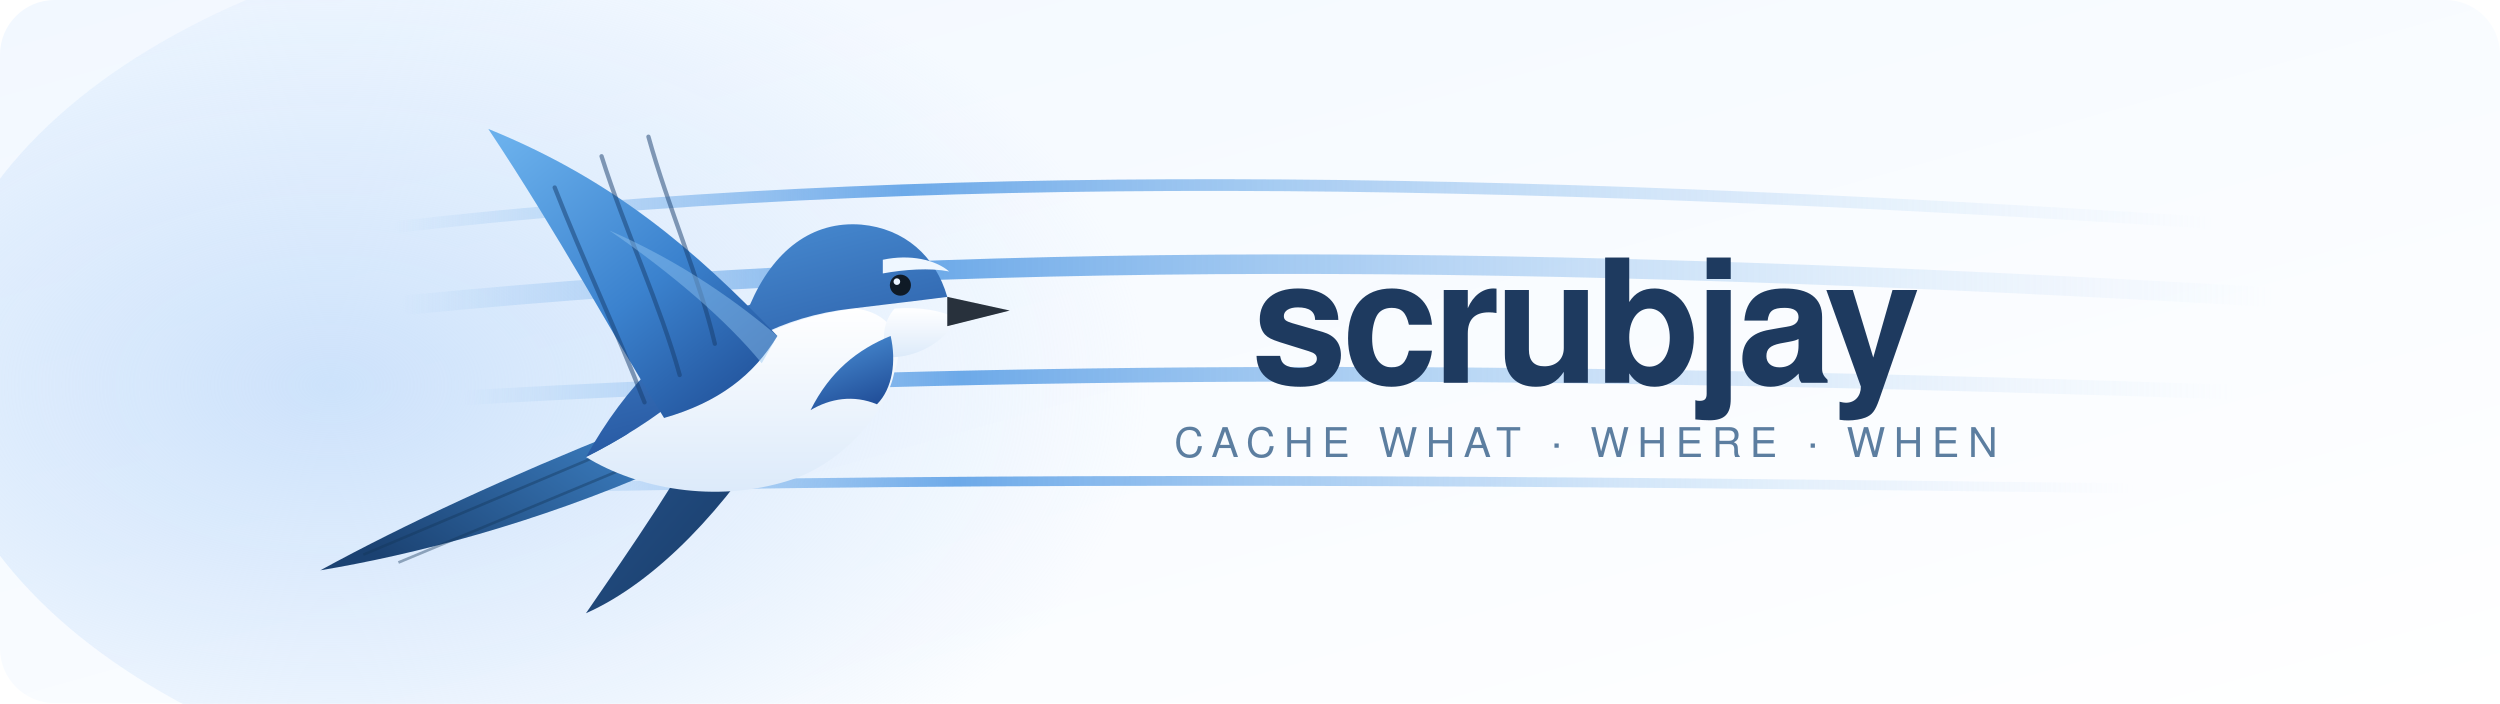
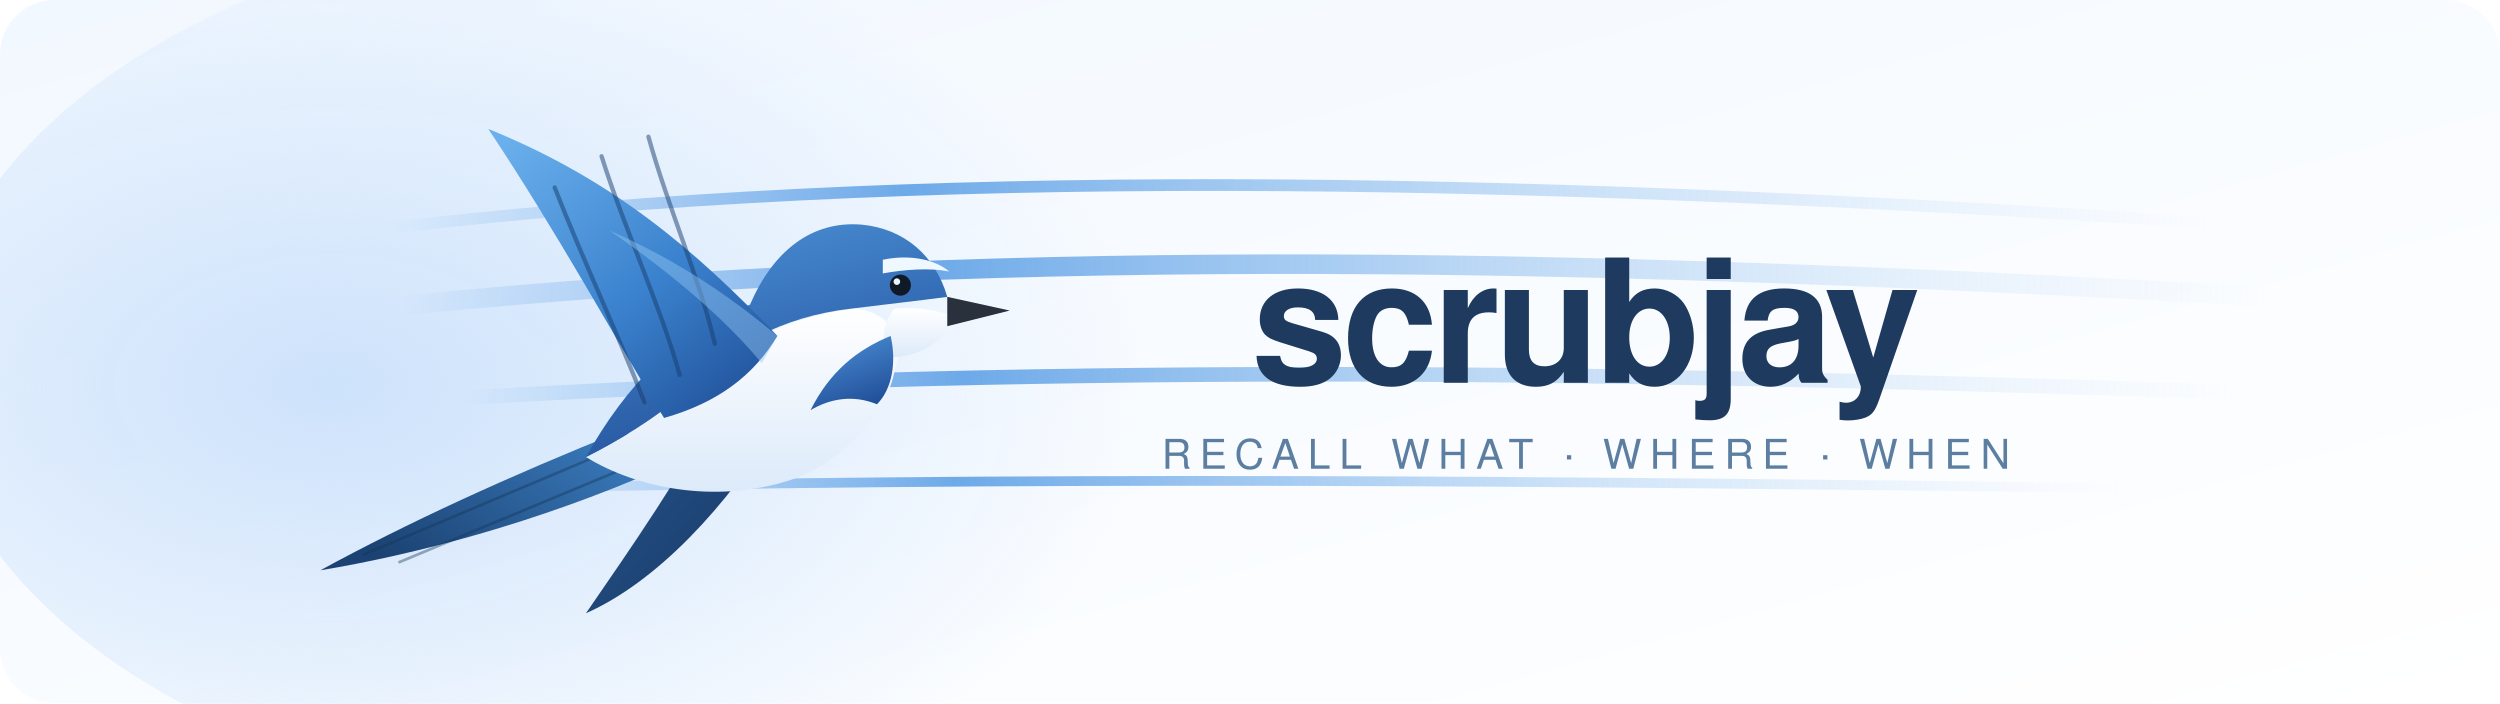
<svg xmlns="http://www.w3.org/2000/svg" width="1280" height="360" viewBox="0 0 1280 360" font-family="'Segoe UI',Helvetica,Arial,sans-serif">
  <defs>
-     <linearGradient id="panel" x1="0" y1="0" x2="1" y2="1">
-       <stop offset="0" stop-color="#F2F8FF" />
-       <stop offset="1" stop-color="#FFFFFF" />
-     </linearGradient>
-     <radialGradient id="glow" cx="0.27" cy="0.52" r="0.55">
-       <stop offset="0" stop-color="#CBE1FB" stop-opacity="0.95" />
-       <stop offset="1" stop-color="#CBE1FB" stop-opacity="0" />
-     </radialGradient>
    <linearGradient id="gWing" x1="0.1" y1="0" x2="0.9" y2="1">
      <stop offset="0" stop-color="#6AB0EC" />
      <stop offset="0.55" stop-color="#3B82CE" />
      <stop offset="1" stop-color="#204F97" />
    </linearGradient>
    <linearGradient id="gWingFar" x1="0" y1="0" x2="1" y2="1">
      <stop offset="0" stop-color="#28568F" />
      <stop offset="1" stop-color="#163863" />
    </linearGradient>
    <linearGradient id="gDorsal" x1="0.1" y1="0" x2="0.5" y2="1">
      <stop offset="0" stop-color="#4C92D8" />
      <stop offset="1" stop-color="#22509A" />
    </linearGradient>
    <linearGradient id="gTail" x1="1" y1="0" x2="0" y2="0.6">
      <stop offset="0" stop-color="#3E82C6" />
      <stop offset="1" stop-color="#1B4272" />
    </linearGradient>
    <linearGradient id="gBelly" x1="0" y1="0" x2="0" y2="1">
      <stop offset="0" stop-color="#FFFFFF" />
      <stop offset="1" stop-color="#DCEAFA" />
    </linearGradient>
    <linearGradient id="gAir" x1="0" y1="0" x2="1" y2="0">
-       <stop offset="0" stop-color="#78B2EC" stop-opacity="0" />
+       <stop offset="0" stop-color="#5FA1E6" stop-opacity="0" />
      <stop offset="0.28" stop-color="#5FA1E6" stop-opacity="0.9" />
      <stop offset="1" stop-color="#BCDAF6" stop-opacity="0" />
    </linearGradient>
+     <linearGradient id="panel" x1="0" y1="0" x2="1" y2="1">
+       <stop offset="0" stop-color="#F2F8FF" />
+       <stop offset="1" stop-color="#FFFFFF" />
+     </linearGradient>
+     <radialGradient id="glow" cx="0.27" cy="0.52" r="0.55">
+       <stop offset="0" stop-color="#CBE1FB" stop-opacity="0.95" />
+       <stop offset="1" stop-color="#CBE1FB" stop-opacity="0" />
+     </radialGradient>
  </defs>
-   <rect x="0" y="0" width="1280" height="360" rx="28" fill="url(#panel)" />
+   <rect width="1280" height="360" rx="28" fill="url(#panel)" />
  <ellipse cx="345" cy="188" rx="380" ry="230" fill="url(#glow)" />
  <g fill="none" stroke="url(#gAir)" stroke-linecap="round">
    <path d="M 205 116 C 470 86, 760 90, 1130 114" stroke-width="6" />
    <path d="M 210 156 C 500 128, 780 130, 1160 152" stroke-width="10" />
    <path d="M 232 204 C 520 187, 800 189, 1150 201" stroke-width="7.5" />
    <path d="M 258 250 C 520 244, 780 246, 1090 250" stroke-width="5" />
  </g>
  <g>
    <path d="M 372 200 C 350 242, 322 282, 300 314 C 336 298, 372 260, 400 214 Z" fill="url(#gWingFar)" />
    <path d="M 320 220 C 260 244, 208 268, 164 292 C 212 284, 274 268, 338 240 Z" fill="url(#gTail)" />
    <g stroke="#123458" stroke-width="1.4" opacity="0.4">
      <line x1="314" y1="230" x2="186" y2="284" />
      <line x1="324" y1="238" x2="204" y2="288" />
    </g>
-     <path d="M 300 234            C 316 226, 336 214, 352 200            C 372 178, 402 162, 438 158            C 456 160, 464 174, 458 190            C 454 212, 430 238, 404 246            C 366 258, 326 250, 300 234 Z" fill="url(#gBelly)" />
-     <path d="M 300 234            C 320 198, 348 168, 384 156            C 396 128, 416 113, 441 115            C 463 117, 479 131, 485 152            C 470 154, 452 156, 436 158            C 400 162, 372 178, 352 200            C 336 214, 316 226, 300 234 Z" fill="url(#gDorsal)" />
+     <path d="M 300 234 C 316 226, 336 214, 352 200 C 372 178, 402 162, 438 158 C 456 160, 464 174, 458 190 C 454 212, 430 238, 404 246 C 366 258, 326 250, 300 234 Z" fill="url(#gBelly)" />
+     <path d="M 300 234 C 320 198, 348 168, 384 156 C 396 128, 416 113, 441 115 C 463 117, 479 131, 485 152 C 470 154, 452 156, 436 158 C 400 162, 372 178, 352 200 C 336 214, 316 226, 300 234 Z" fill="url(#gDorsal)" />
    <path d="M 458 158 C 471 157, 482 159, 490 163 C 483 176, 469 183, 455 183 C 451 174, 452 165, 458 158 Z" fill="url(#gBelly)" />
    <path d="M 452 133 C 466 130, 479 133, 486 139 C 476 137, 463 138, 452 140 Z" fill="#EFF7FF" />
    <path d="M 456 172 C 459 185, 457 199, 449 207 C 437 202, 425 204, 415 210 C 425 190, 439 179, 456 172 Z" fill="url(#gDorsal)" />
    <path d="M 398 172 C 356 128, 314 92, 250 66 C 286 120, 314 172, 340 214 C 368 206, 386 192, 398 172 Z" fill="url(#gWing)" />
    <g stroke="#153B6C" stroke-width="2.2" opacity="0.5" fill="none" stroke-linecap="round">
      <path d="M 284 96 C 298 132, 316 170, 330 206" />
      <path d="M 308 80 C 320 118, 338 156, 348 192" />
      <path d="M 332 70 C 342 106, 358 142, 366 176" />
    </g>
    <path d="M 398 172 C 372 150, 344 132, 312 118 C 344 140, 372 164, 390 186 Z" fill="#93C6F1" opacity="0.45" />
    <path d="M 485 152 L 517 159 L 485 167 Z" fill="#28313C" />
    <circle cx="461" cy="146" r="5.4" fill="#0F1A26" />
    <circle cx="459.2" cy="144.2" r="1.7" fill="#EAF4FF" />
  </g>
  <text x="812" y="196" text-anchor="middle" font-size="88" font-weight="700" letter-spacing="-2.5" fill="#1E3A5F">scrubjay</text>
-   <text x="812" y="234" text-anchor="middle" font-size="21" font-weight="500" letter-spacing="4.5" fill="#5C7EA0">CACHE WHAT · WHERE · WHEN</text>
+   <text x="812" y="240" text-anchor="middle" font-size="21" font-weight="500" letter-spacing="4.5" fill="#5C7EA0">RECALL WHAT · WHERE · WHEN</text>
</svg>
